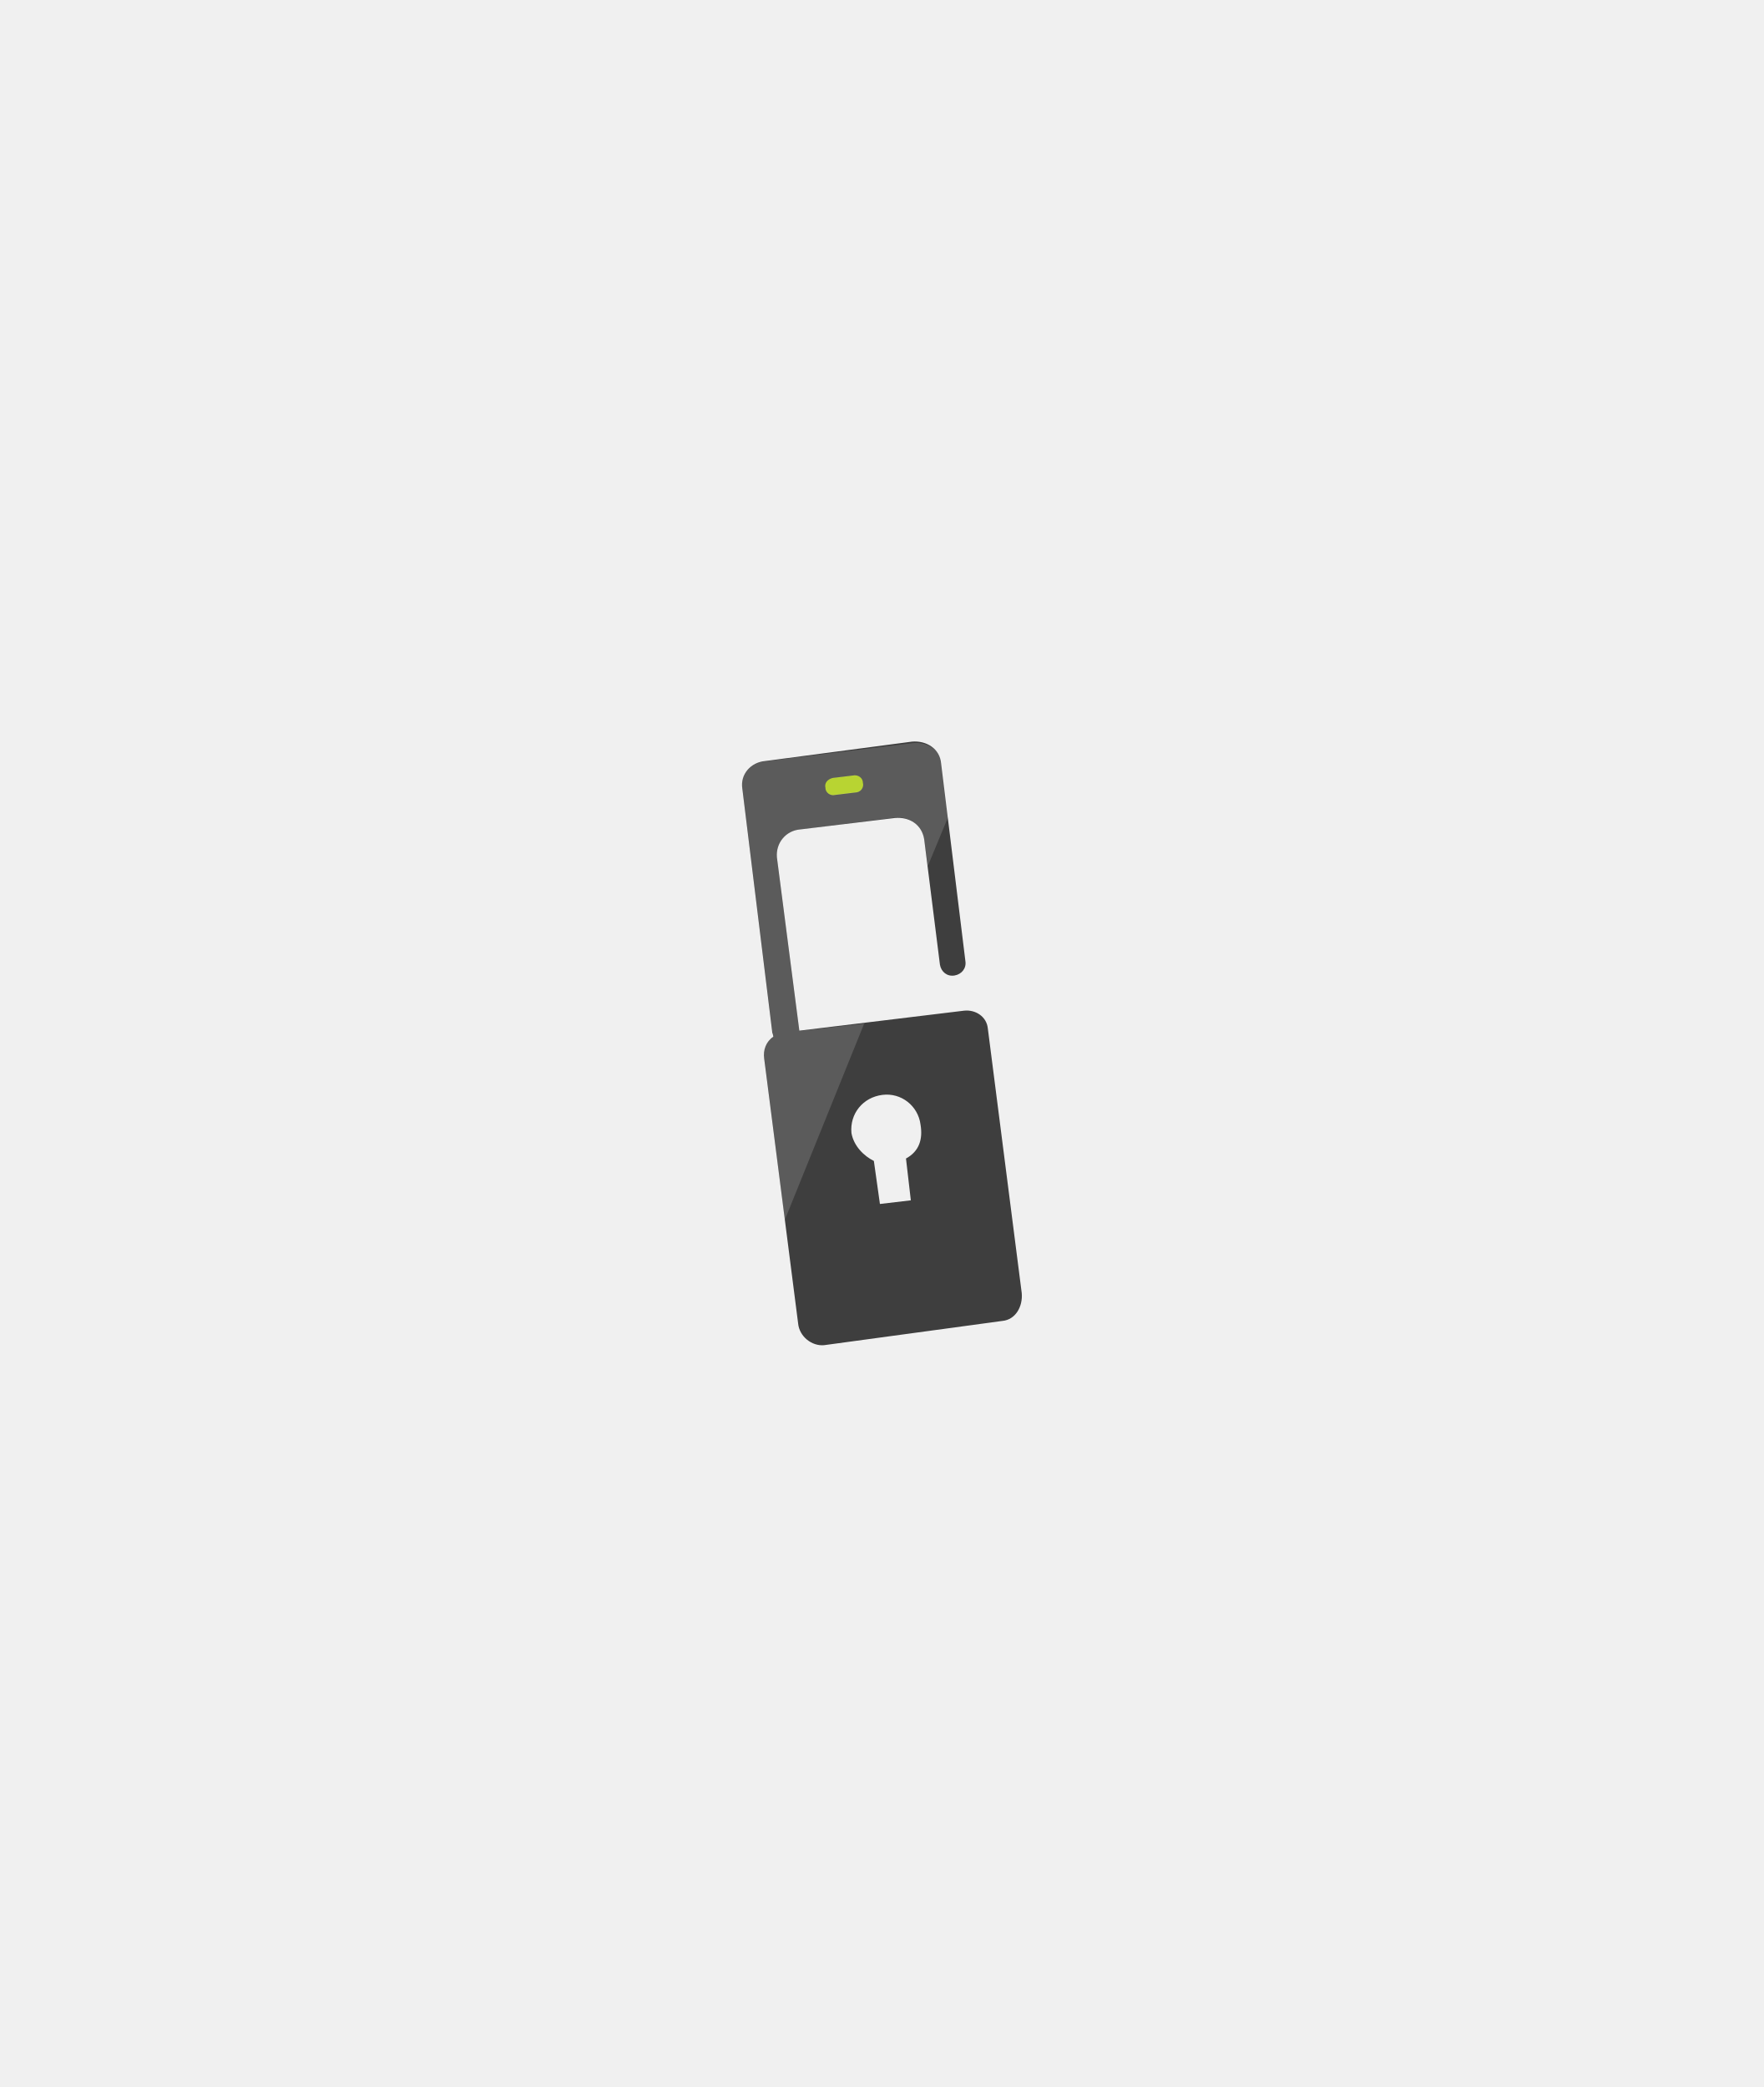
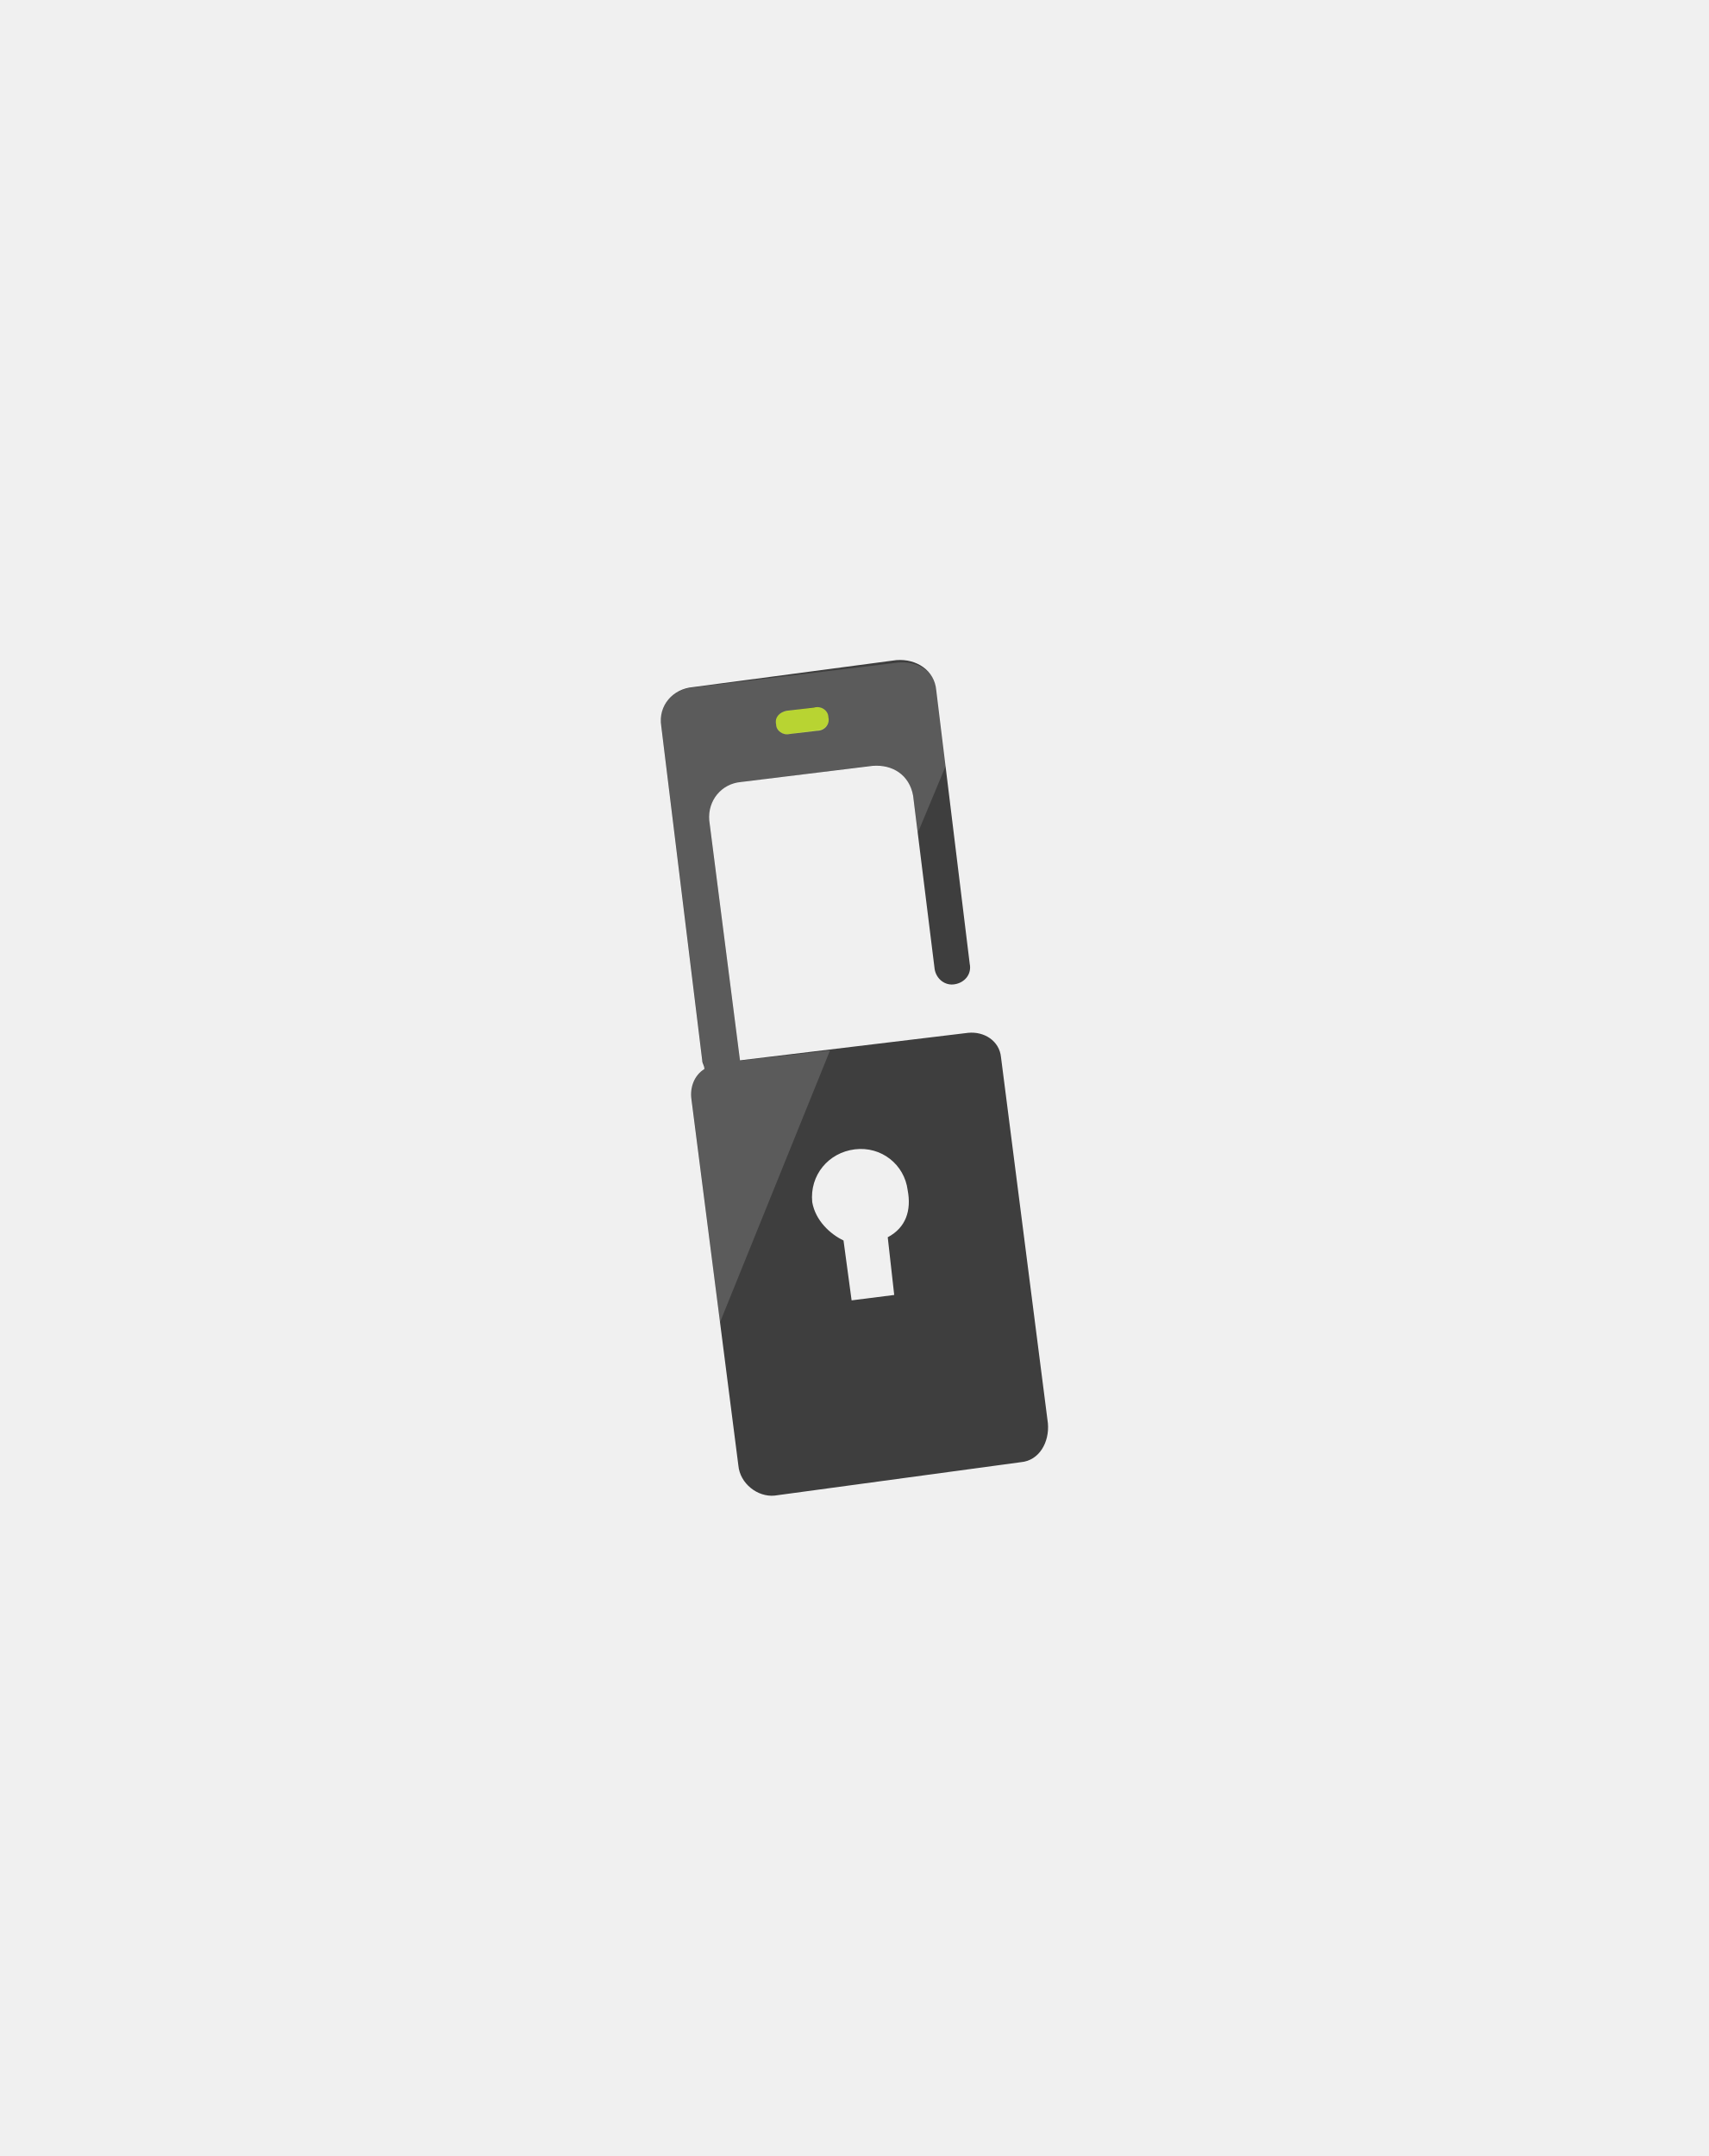
- <svg xmlns="http://www.w3.org/2000/svg" xmlns:ns1="http://schemas.microsoft.com/visio/2003/SVGExtensions/" width="0.404in" height="0.478in" viewBox="0 0 29.1 34.44" xml:space="preserve" color-interpolation-filters="sRGB" class="st4">
+ <svg xmlns="http://www.w3.org/2000/svg" xmlns:ns1="http://schemas.microsoft.com/visio/2003/SVGExtensions/" width="0.44in" height="0.555in" viewBox="0 0 31.66 39.972" xml:space="preserve" color-interpolation-filters="sRGB" class="st4">
  <ns1:documentProperties ns1:langID="3082" ns1:metric="true" ns1:viewMarkup="false" />
  <style type="text/css">
	
		.st1 {fill:#b8d432;stroke:none;stroke-linecap:butt;stroke-width:12.24}
		.st2 {fill:#3e3e3e;stroke:none;stroke-linecap:butt;stroke-width:12.24}
		.st3 {fill:#ffffff;fill-opacity:0.15;stroke:none;stroke-linecap:butt;stroke-width:12.24}
		.st4 {fill:none;fill-rule:evenodd;font-size:12px;overflow:visible;stroke-linecap:square;stroke-miterlimit:3}
	
	</style>
  <g ns1:mID="0" ns1:index="1" ns1:groupContext="foregroundPage">
-     <ns1:pageProperties ns1:drawingScale="1" ns1:pageScale="1" ns1:drawingUnits="19" ns1:shadowOffsetX="9" ns1:shadowOffsetY="-9" />
-     <g id="group43-1" transform="translate(12.206,-12.2219)" ns1:mID="43" ns1:groupContext="group">
-       <g id="shape44-2" ns1:mID="44" ns1:groupContext="shape" transform="translate(1.15245,-8.92252)">
-         <ellipse cx="0.556" cy="34.122" rx="0.556" ry="0.318" class="st1" />
+     <ns1:pageProperties ns1:drawingScale="1" ns1:pageScale="1" ns1:drawingUnits="19" ns1:shadowOffsetX="8.99999" ns1:shadowOffsetY="-8.99999" />
+     <g id="group13-1" transform="translate(12.1865,-12.2115)" ns1:mID="13" ns1:groupContext="group">
+       <g id="shape14-2" ns1:mID="14" ns1:groupContext="shape" transform="translate(1.79194,-13.8743)">
+         <ellipse cx="0.865" cy="39.478" rx="0.865" ry="0.494" class="st1" />
      </g>
-       <g id="shape45-4" ns1:mID="45" ns1:groupContext="shape">
-         <path d="M3.7 28.9 L0.98 29.23 L0.61 26.37 C0.59 26.13 0.76 25.93 0.99 25.91 L2.56 25.72 C2.8 25.7 3 25.83 3.04 26.07         L3.3 28.14 C3.32 28.26 3.42 28.34 3.54 28.32 C3.66 28.3 3.74 28.2 3.72 28.08 L3.32 24.82 C3.3 24.58         3.08 24.44 2.84 24.46 L0.42 24.78 C0.18 24.8 0 25 0.04 25.24 L0.53 29.23 C0.53 29.27 0.55 29.29 0.55         29.33 C0.43 29.41 0.38 29.55 0.4 29.69 L0.96 34.06 C0.98 34.28 1.19 34.44 1.39 34.42 L4.33 34.02 C4.55         34 4.67 33.78 4.65 33.56 L4.09 29.19 C4.07 29 3.89 28.88 3.7 28.9 ZM1.53 25.06 L1.86 25.02 C1.95 25         2.03 25.06 2.03 25.14 C2.05 25.22 1.99 25.3 1.9 25.3 L1.57 25.34 C1.49 25.36 1.41 25.3 1.41 25.22 C1.39         25.14 1.45 25.08 1.53 25.06 ZM2.74 31.34 L2.82 32.03 L2.31 32.09 L2.21 31.38 C2.05 31.3 1.88 31.14 1.84         30.92 C1.81 30.6 2.03 30.33 2.35 30.29 C2.66 30.25 2.94 30.47 2.98 30.78 C3.02 31.02 2.96 31.22 2.74         31.34 Z" class="st2" />
+       <g id="shape15-4" ns1:mID="15" ns1:groupContext="shape">
+         <path d="M5.75 31.36 L1.52 31.87 L0.95 27.42 C0.92 27.05 1.18 26.74 1.54 26.71 L3.98 26.41 C4.35 26.38 4.66 26.58         4.73 26.96 L5.13 30.18 C5.16 30.36 5.32 30.49 5.5 30.46 C5.69 30.43 5.82 30.27 5.78 30.08 L5.16 25.01         C5.13 24.64 4.79 24.42 4.42 24.45 L0.65 24.95 C0.28 24.98 0 25.29 0.06 25.67 L0.82 31.87 C0.82 31.93         0.86 31.96 0.86 32.03 C0.67 32.15 0.59 32.37 0.62 32.59 L1.49 39.38 C1.52 39.72 1.85 39.97 2.16 39.94         L6.73 39.32 C7.07 39.29 7.26 38.95 7.23 38.6 L6.36 31.81 C6.33 31.51 6.05 31.33 5.75 31.36 ZM2.38 25.39         L2.89 25.33 C3.03 25.29 3.16 25.39 3.16 25.51 C3.19 25.64 3.09 25.76 2.95 25.76 L2.44 25.82 C2.32 25.85         2.19 25.76 2.19 25.64 C2.16 25.51 2.25 25.42 2.38 25.39 ZM4.26 35.15 L4.38 36.22 L3.59 36.32 L3.44 35.21         C3.19 35.09 2.92 34.84 2.86 34.5 C2.81 34 3.16 33.58 3.65 33.52 C4.14 33.46 4.57 33.8 4.63 34.28 C4.7         34.65 4.6 34.97 4.26 35.15 Z" class="st2" />
      </g>
-       <g id="shape46-6" ns1:mID="46" ns1:groupContext="shape" transform="translate(0,-2.08632)">
-         <path d="M0.53 31.3 C0.53 31.34 0.55 31.36 0.55 31.4 C0.43 31.48 0.38 31.62 0.4 31.76 L0.74 34.44 L2.05 31.2 L0.98         31.32 L0.61 28.46 C0.59 28.22 0.76 28.02 0.99 28 L2.56 27.8 C2.8 27.78 3 27.92 3.04 28.16 L3.1 28.6         L3.44 27.78 L3.34 26.93 C3.32 26.69 3.1 26.55 2.86 26.57 L0.42 26.87 C0.18 26.89 0 27.09 0.04 27.32         L0.53 31.3 ZM1.53 27.15 L1.86 27.11 C1.95 27.09 2.03 27.15 2.03 27.22 C2.05 27.3 1.99 27.38 1.9 27.38         L1.57 27.42 C1.49 27.44 1.41 27.38 1.41 27.3 C1.39 27.22 1.45 27.17 1.53 27.15 Z" class="st3" />
+       <g id="shape16-6" ns1:mID="16" ns1:groupContext="shape" transform="translate(0,-3.24401)">
+         <path d="M0.82 35.09 C0.82 35.15 0.86 35.18 0.86 35.25 C0.67 35.37 0.59 35.59 0.62 35.81 L1.15 39.97 L3.19 34.93         L1.52 35.12 L0.95 30.67 C0.92 30.3 1.18 29.99 1.54 29.96 L3.98 29.65 C4.35 29.62 4.66 29.83 4.73 30.21         L4.82 30.89 L5.35 29.62 L5.19 28.3 C5.16 27.92 4.82 27.7 4.45 27.74 L0.65 28.2 C0.28 28.23 0 28.54 0.06         28.9 L0.82 35.09 ZM2.38 28.64 L2.89 28.57 C3.03 28.54 3.16 28.64 3.16 28.75 C3.19 28.87 3.09 28.99 2.95         28.99 L2.44 29.06 C2.32 29.09 2.19 28.99 2.19 28.87 C2.16 28.75 2.25 28.67 2.38 28.64 Z" class="st3" />
      </g>
    </g>
  </g>
</svg>
